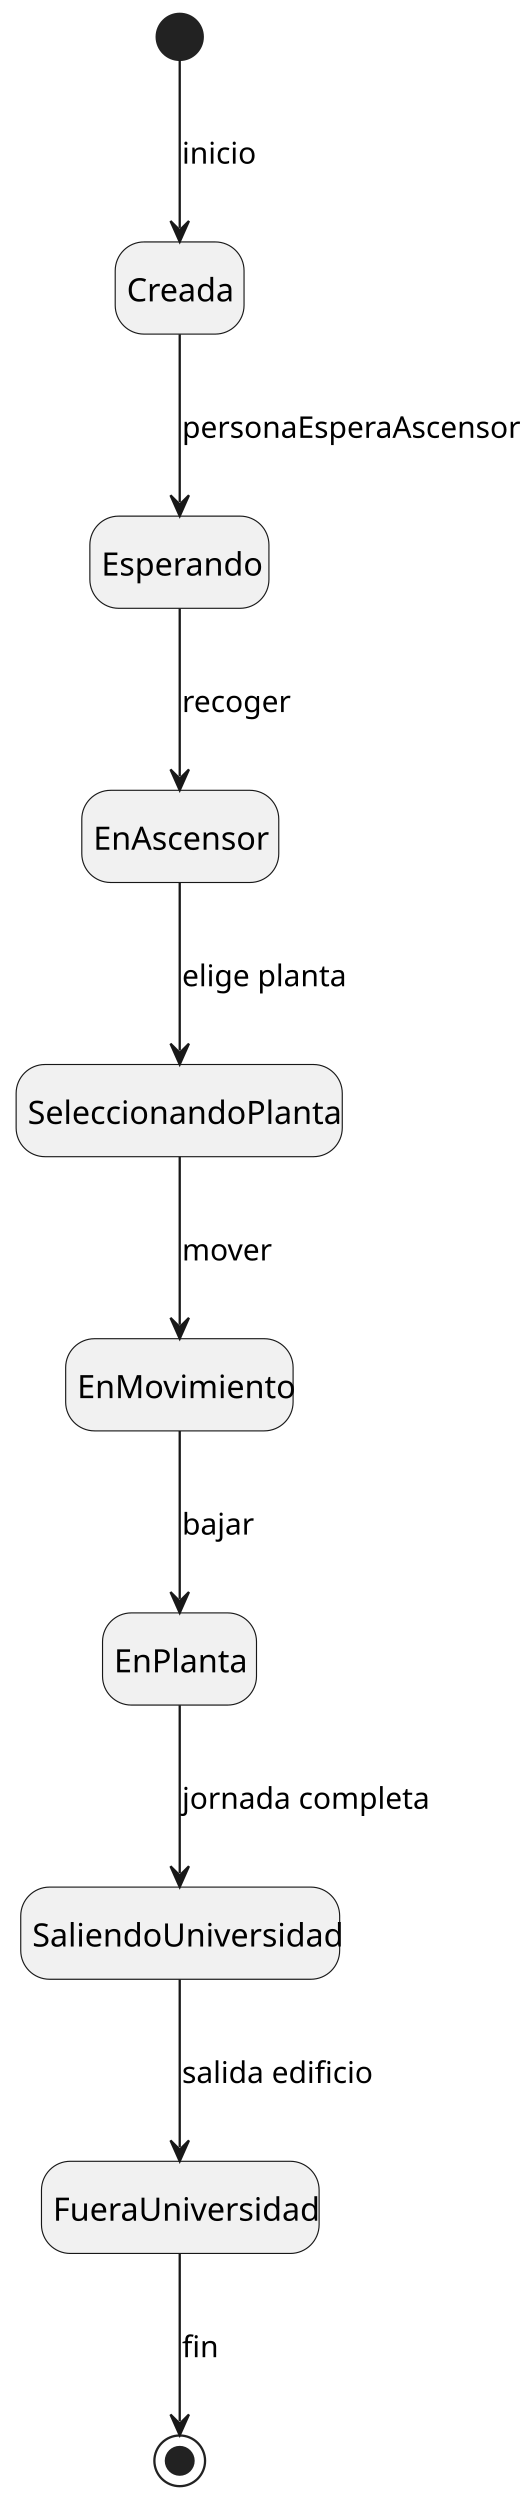
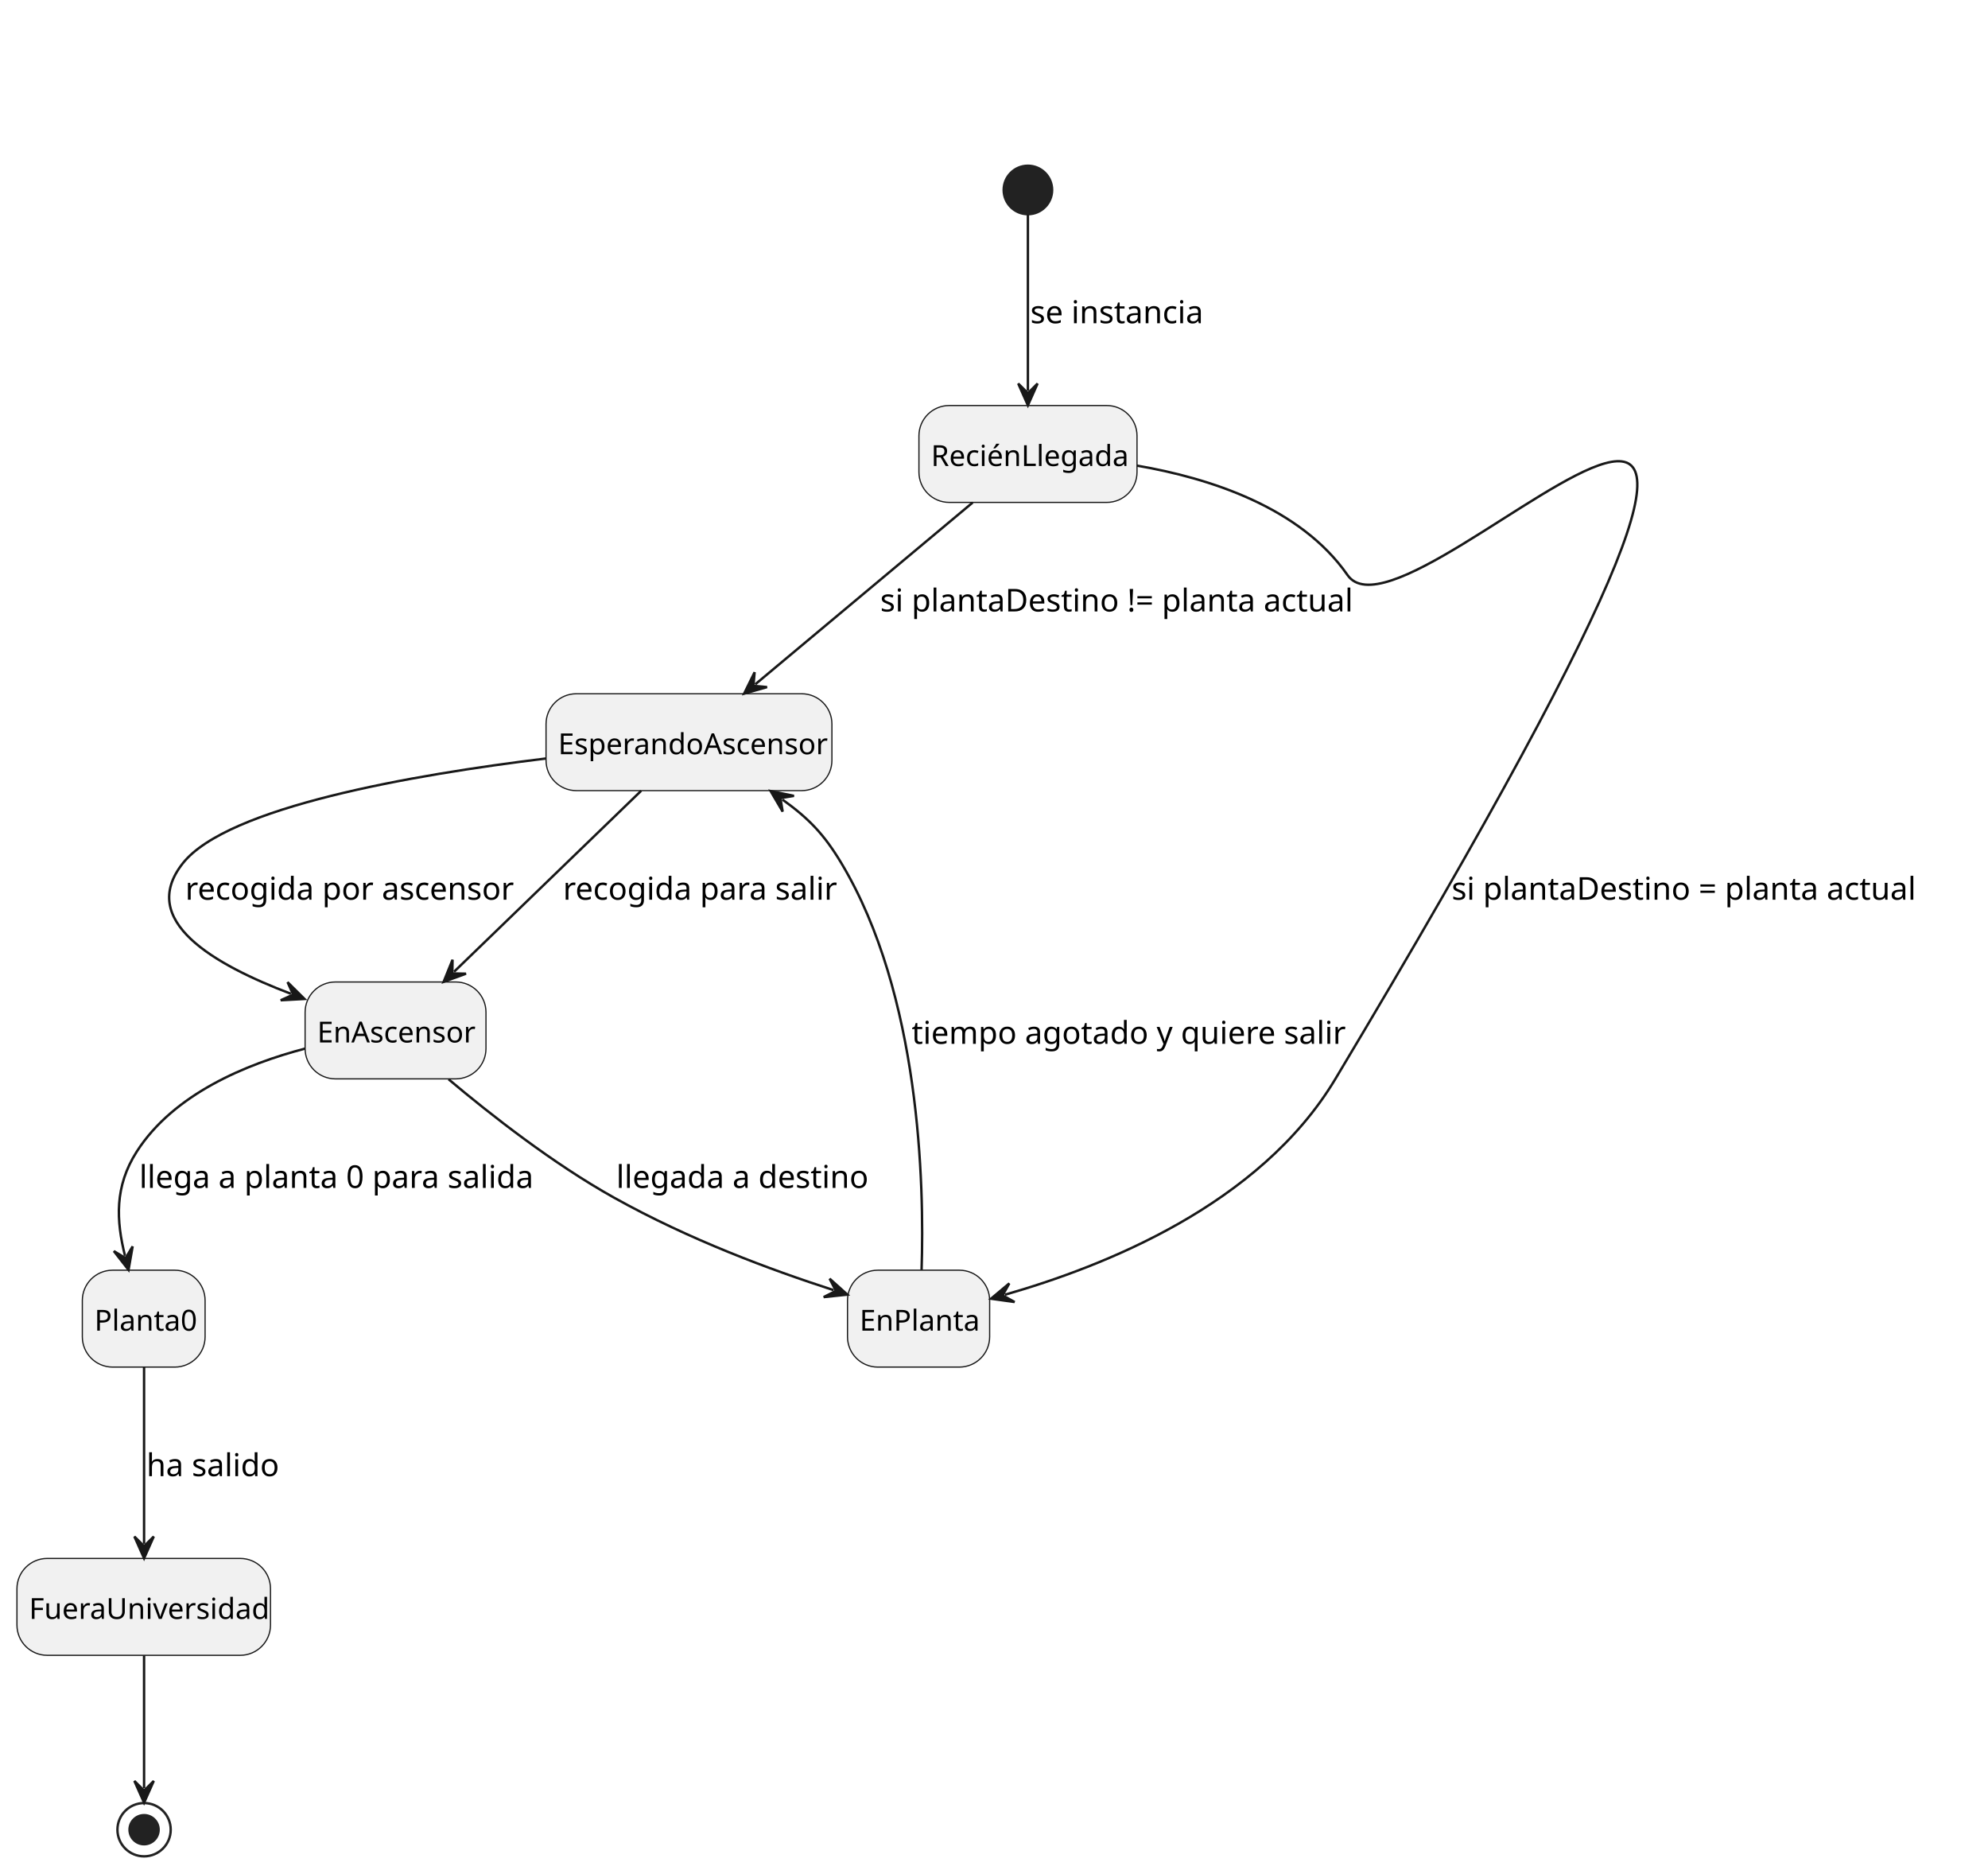
- <svg xmlns="http://www.w3.org/2000/svg" contentStyleType="text/css" height="1085px" preserveAspectRatio="none" style="width:229px;height:1085px;background:#FFFFFF;" version="1.1" viewBox="0 0 229 1085" width="229px" zoomAndPan="magnify">
+ <svg xmlns="http://www.w3.org/2000/svg" contentStyleType="text/css" height="772px" preserveAspectRatio="none" style="width:821px;height:772px;background:#FFFFFF;" version="1.1" viewBox="0 0 821 772" width="821px" zoomAndPan="magnify">
  <defs />
  <g>
-     <ellipse cx="78" cy="16" fill="#222222" rx="10" ry="10" style="stroke:#222222;stroke-width:1.0;" />
-     <rect fill="#F1F1F1" height="40" rx="12.5" ry="12.5" style="stroke:#181818;stroke-width:0.5;" width="55.917" x="50" y="105" />
-     <text fill="#000000" font-family="sans-serif" font-size="14" lengthAdjust="spacing" textLength="45.917" x="55" y="130.797">Creada</text>
-     <rect fill="#F1F1F1" height="40" rx="12.5" ry="12.5" style="stroke:#181818;stroke-width:0.5;" width="77.717" x="39" y="224" />
-     <text fill="#000000" font-family="sans-serif" font-size="14" lengthAdjust="spacing" textLength="67.717" x="44" y="249.797">Esperando</text>
-     <rect fill="#F1F1F1" height="40" rx="12.5" ry="12.5" style="stroke:#181818;stroke-width:0.5;" width="85.482" x="35.5" y="343" />
-     <text fill="#000000" font-family="sans-serif" font-size="14" lengthAdjust="spacing" textLength="75.482" x="40.5" y="368.797">EnAscensor</text>
-     <rect fill="#F1F1F1" height="40" rx="12.5" ry="12.5" style="stroke:#181818;stroke-width:0.5;" width="141.544" x="7" y="462" />
-     <text fill="#000000" font-family="sans-serif" font-size="14" lengthAdjust="spacing" textLength="131.544" x="12" y="487.797">SeleccionandoPlanta</text>
-     <rect fill="#F1F1F1" height="40" rx="12.5" ry="12.5" style="stroke:#181818;stroke-width:0.5;" width="98.703" x="28.5" y="581" />
-     <text fill="#000000" font-family="sans-serif" font-size="14" lengthAdjust="spacing" textLength="88.703" x="33.5" y="606.797">EnMovimiento</text>
-     <rect fill="#F1F1F1" height="40" rx="12.5" ry="12.5" style="stroke:#181818;stroke-width:0.5;" width="66.82" x="44.5" y="700" />
-     <text fill="#000000" font-family="sans-serif" font-size="14" lengthAdjust="spacing" textLength="56.82" x="49.5" y="725.797">EnPlanta</text>
-     <rect fill="#F1F1F1" height="40" rx="12.5" ry="12.5" style="stroke:#181818;stroke-width:0.5;" width="138.413" x="9" y="819" />
-     <text fill="#000000" font-family="sans-serif" font-size="14" lengthAdjust="spacing" textLength="128.413" x="14" y="844.797">SaliendoUniversidad</text>
-     <rect fill="#F1F1F1" height="40" rx="12.5" ry="12.5" style="stroke:#181818;stroke-width:0.5;" width="120.496" x="18" y="938" />
-     <text fill="#000000" font-family="sans-serif" font-size="14" lengthAdjust="spacing" textLength="110.496" x="23" y="963.797">FueraUniversidad</text>
-     <ellipse cx="78" cy="1068" fill="none" rx="11" ry="11" style="stroke:#222222;stroke-width:1.0;" />
-     <ellipse cx="78" cy="1068" fill="#222222" rx="6" ry="6" style="stroke:#222222;stroke-width:1.0;" />
-     <g id="link_*start*_Creada">
-       <path d="M78,26.12 C78,43.51 78,75.72 78,98.92 " fill="none" id="*start*-to-Creada" style="stroke:#181818;stroke-width:1.0;" />
-       <polygon fill="#181818" points="78,104.92,82,95.92,78,99.92,74,95.92,78,104.92" style="stroke:#181818;stroke-width:1.0;" />
-       <text fill="#000000" font-family="sans-serif" font-size="13" lengthAdjust="spacing" textLength="29.625" x="79" y="71.028">inicio</text>
+     <ellipse cx="424.5" cy="78.43" fill="#222222" rx="10" ry="10" style="stroke:#222222;stroke-width:1.0;" />
+     <rect fill="#F1F1F1" height="40" rx="12.5" ry="12.5" style="stroke:#181818;stroke-width:0.5;" width="90.062" x="379.5" y="167.43" />
+     <text fill="#000000" font-family="sans-serif" font-size="12" lengthAdjust="spacing" textLength="80.062" x="384.5" y="192.399">ReciénLlegada</text>
+     <rect fill="#F1F1F1" height="40" rx="12.5" ry="12.5" style="stroke:#181818;stroke-width:0.5;" width="118.064" x="225.5" y="286.43" />
+     <text fill="#000000" font-family="sans-serif" font-size="12" lengthAdjust="spacing" textLength="108.064" x="230.5" y="311.399">EsperandoAscensor</text>
+     <rect fill="#F1F1F1" height="40" rx="12.5" ry="12.5" style="stroke:#181818;stroke-width:0.5;" width="58.703" x="350" y="524.43" />
+     <text fill="#000000" font-family="sans-serif" font-size="12" lengthAdjust="spacing" textLength="48.703" x="355" y="549.399">EnPlanta</text>
+     <rect fill="#F1F1F1" height="40" rx="12.5" ry="12.5" style="stroke:#181818;stroke-width:0.5;" width="74.699" x="126" y="405.43" />
+     <text fill="#000000" font-family="sans-serif" font-size="12" lengthAdjust="spacing" textLength="64.699" x="131" y="430.399">EnAscensor</text>
+     <rect fill="#F1F1F1" height="40" rx="12.5" ry="12.5" style="stroke:#181818;stroke-width:0.5;" width="50.699" x="34" y="524.43" />
+     <text fill="#000000" font-family="sans-serif" font-size="12" lengthAdjust="spacing" textLength="40.699" x="39" y="549.399">Planta0</text>
+     <rect fill="#F1F1F1" height="40" rx="12.5" ry="12.5" style="stroke:#181818;stroke-width:0.5;" width="104.711" x="7" y="643.43" />
+     <text fill="#000000" font-family="sans-serif" font-size="12" lengthAdjust="spacing" textLength="94.711" x="12" y="668.399">FueraUniversidad</text>
+     <ellipse cx="59.5" cy="755.43" fill="none" rx="11" ry="11" style="stroke:#222222;stroke-width:1.0;" />
+     <ellipse cx="59.5" cy="755.43" fill="#222222" rx="6" ry="6" style="stroke:#222222;stroke-width:1.0;" />
+     <g id="link_*start*_ReciénLlegada">
+       <path d="M424.5,88.55 C424.5,105.94 424.5,138.15 424.5,161.35 " fill="none" id="*start*-to-ReciénLlegada" style="stroke:#181818;stroke-width:1.0;" />
+       <polygon fill="#181818" points="424.5,167.35,428.5,158.35,424.5,162.35,420.5,158.35,424.5,167.35" style="stroke:#181818;stroke-width:1.0;" />
+       <text fill="#000000" font-family="sans-serif" font-size="13" lengthAdjust="spacing" textLength="68.65" x="425.5" y="133.458">se instancia</text>
    </g>
-     <g id="link_Creada_Esperando">
-       <path d="M78,145.06 C78,166.82 78,196.2 78,217.95 " fill="none" id="Creada-to-Esperando" style="stroke:#181818;stroke-width:1.0;" />
-       <polygon fill="#181818" points="78,223.95,82,214.95,78,218.95,74,214.95,78,223.95" style="stroke:#181818;stroke-width:1.0;" />
-       <text fill="#000000" font-family="sans-serif" font-size="13" lengthAdjust="spacing" textLength="142.359" x="79" y="190.028">personaEsperaAscensor</text>
+     <g id="link_ReciénLlegada_EsperandoAscensor">
+       <path d="M401.69,207.49 C375.66,229.25 337.934,260.783 311.904,282.533 " fill="none" id="ReciénLlegada-to-EsperandoAscensor" style="stroke:#181818;stroke-width:1.0;" />
+       <polygon fill="#181818" points="307.3,286.38,316.771,283.679,311.137,283.174,311.642,277.54,307.3,286.38" style="stroke:#181818;stroke-width:1.0;" />
+       <text fill="#000000" font-family="sans-serif" font-size="13" lengthAdjust="spacing" textLength="184.647" x="363.5" y="252.458">si plantaDestino != planta actual</text>
    </g>
-     <g id="link_Esperando_EnAscensor">
-       <path d="M78,264.06 C78,285.82 78,315.2 78,336.95 " fill="none" id="Esperando-to-EnAscensor" style="stroke:#181818;stroke-width:1.0;" />
-       <polygon fill="#181818" points="78,342.95,82,333.95,78,337.95,74,333.95,78,342.95" style="stroke:#181818;stroke-width:1.0;" />
-       <text fill="#000000" font-family="sans-serif" font-size="13" lengthAdjust="spacing" textLength="44.078" x="79" y="309.028">recoger</text>
+     <g id="link_ReciénLlegada_EnPlanta">
+       <path d="M469.53,192.24 C499.58,197.4 537.03,209.43 556.5,237.43 C583.64,276.46 814.71,6 551.5,445.43 C520.15,497.76 455.358,522.987 415.028,534.547 " fill="none" id="ReciénLlegada-to-EnPlanta" style="stroke:#181818;stroke-width:1.0;" />
+       <polygon fill="#181818" points="409.26,536.2,419.014,537.565,414.066,534.822,416.809,529.875,409.26,536.2" style="stroke:#181818;stroke-width:1.0;" />
+       <text fill="#000000" font-family="sans-serif" font-size="13" lengthAdjust="spacing" textLength="181.035" x="599.5" y="371.458">si plantaDestino = planta actual</text>
    </g>
-     <g id="link_EnAscensor_SeleccionandoPlanta">
-       <path d="M78,383.06 C78,404.82 78,434.2 78,455.95 " fill="none" id="EnAscensor-to-SeleccionandoPlanta" style="stroke:#181818;stroke-width:1.0;" />
-       <polygon fill="#181818" points="78,461.95,82,452.95,78,456.95,74,452.95,78,461.95" style="stroke:#181818;stroke-width:1.0;" />
-       <text fill="#000000" font-family="sans-serif" font-size="13" lengthAdjust="spacing" textLength="66.498" x="79" y="428.028">elige planta</text>
+     <g id="link_EsperandoAscensor_EnAscensor">
+       <path d="M225.41,313.17 C170.31,319.89 93.93,333.17 75.5,356.43 C56.67,380.19 88.422,398.248 120.142,410.308 " fill="none" id="EsperandoAscensor-to-EnAscensor" style="stroke:#181818;stroke-width:1.0;" />
+       <polygon fill="#181818" points="125.75,412.44,118.759,405.503,121.076,410.663,115.916,412.98,125.75,412.44" style="stroke:#181818;stroke-width:1.0;" />
+       <text fill="#000000" font-family="sans-serif" font-size="13" lengthAdjust="spacing" textLength="128.629" x="76.5" y="371.458">recogida por ascensor</text>
    </g>
-     <g id="link_SeleccionandoPlanta_EnMovimiento">
-       <path d="M78,502.06 C78,523.82 78,553.2 78,574.95 " fill="none" id="SeleccionandoPlanta-to-EnMovimiento" style="stroke:#181818;stroke-width:1.0;" />
-       <polygon fill="#181818" points="78,580.95,82,571.95,78,575.95,74,571.95,78,580.95" style="stroke:#181818;stroke-width:1.0;" />
-       <text fill="#000000" font-family="sans-serif" font-size="13" lengthAdjust="spacing" textLength="36.118" x="79" y="547.028">mover</text>
+     <g id="link_EsperandoAscensor_EnAscensor">
+       <path d="M264.79,326.49 C242.29,348.25 210.014,379.46 187.514,401.21 " fill="none" id="EsperandoAscensor-to-EnAscensor-1" style="stroke:#181818;stroke-width:1.0;" />
+       <polygon fill="#181818" points="183.2,405.38,192.451,402.001,186.795,401.905,186.891,396.249,183.2,405.38" style="stroke:#181818;stroke-width:1.0;" />
+       <text fill="#000000" font-family="sans-serif" font-size="13" lengthAdjust="spacing" textLength="106.945" x="232.5" y="371.458">recogida para salir</text>
    </g>
-     <g id="link_EnMovimiento_EnPlanta">
-       <path d="M78,621.06 C78,642.82 78,672.2 78,693.95 " fill="none" id="EnMovimiento-to-EnPlanta" style="stroke:#181818;stroke-width:1.0;" />
-       <polygon fill="#181818" points="78,699.95,82,690.95,78,694.95,74,690.95,78,699.95" style="stroke:#181818;stroke-width:1.0;" />
-       <text fill="#000000" font-family="sans-serif" font-size="13" lengthAdjust="spacing" textLength="28.907" x="79" y="666.028">bajar</text>
+     <g id="link_EnAscensor_EnPlanta">
+       <path d="M185.24,445.59 C202.77,460.34 228.53,480.5 253.5,494.43 C284.86,511.93 318.033,524.159 344.243,532.659 " fill="none" id="EnAscensor-to-EnPlanta" style="stroke:#181818;stroke-width:1.0;" />
+       <polygon fill="#181818" points="349.95,534.51,342.623,527.929,345.194,532.968,340.155,535.538,349.95,534.51" style="stroke:#181818;stroke-width:1.0;" />
+       <text fill="#000000" font-family="sans-serif" font-size="13" lengthAdjust="spacing" textLength="98.3" x="254.5" y="490.458">llegada a destino</text>
    </g>
-     <g id="link_EnPlanta_SaliendoUniversidad">
-       <path d="M78,740.06 C78,761.82 78,791.2 78,812.95 " fill="none" id="EnPlanta-to-SaliendoUniversidad" style="stroke:#181818;stroke-width:1.0;" />
-       <polygon fill="#181818" points="78,818.95,82,809.95,78,813.95,74,809.95,78,818.95" style="stroke:#181818;stroke-width:1.0;" />
-       <text fill="#000000" font-family="sans-serif" font-size="13" lengthAdjust="spacing" textLength="99.728" x="79" y="785.028">jornada completa</text>
+     <g id="link_EnPlanta_EsperandoAscensor">
+       <path d="M380.59,524.38 C381.75,488.74 379.99,410.68 347.5,356.43 C340.38,344.54 334.085,337.967 323.115,330.098 " fill="none" id="EnPlanta-to-EsperandoAscensor" style="stroke:#181818;stroke-width:1.0;" />
+       <polygon fill="#181818" points="318.24,326.6,323.221,335.096,322.303,329.515,327.884,328.596,318.24,326.6" style="stroke:#181818;stroke-width:1.0;" />
+       <text fill="#000000" font-family="sans-serif" font-size="13" lengthAdjust="spacing" textLength="166.931" x="376.5" y="430.958">tiempo agotado y quiere salir</text>
    </g>
-     <g id="link_SaliendoUniversidad_FueraUniversidad">
-       <path d="M78,859.06 C78,880.82 78,910.2 78,931.95 " fill="none" id="SaliendoUniversidad-to-FueraUniversidad" style="stroke:#181818;stroke-width:1.0;" />
-       <polygon fill="#181818" points="78,937.95,82,928.95,78,932.95,74,928.95,78,937.95" style="stroke:#181818;stroke-width:1.0;" />
-       <text fill="#000000" font-family="sans-serif" font-size="13" lengthAdjust="spacing" textLength="78.044" x="79" y="904.028">salida edificio</text>
+     <g id="link_EnAscensor_Planta0">
+       <path d="M125.97,432.94 C101.63,439.32 71.73,451.7 56.5,475.43 C47.24,489.85 47.984,503.929 51.624,518.479 " fill="none" id="EnAscensor-to-Planta0" style="stroke:#181818;stroke-width:1.0;" />
+       <polygon fill="#181818" points="53.08,524.3,54.776,514.598,51.867,519.449,47.015,516.54,53.08,524.3" style="stroke:#181818;stroke-width:1.0;" />
+       <text fill="#000000" font-family="sans-serif" font-size="13" lengthAdjust="spacing" textLength="155.391" x="57.5" y="490.458">llega a planta 0 para salida</text>
+     </g>
+     <g id="link_Planta0_FueraUniversidad">
+       <path d="M59.5,564.49 C59.5,586.25 59.5,615.63 59.5,637.38 " fill="none" id="Planta0-to-FueraUniversidad" style="stroke:#181818;stroke-width:1.0;" />
+       <polygon fill="#181818" points="59.5,643.38,63.5,634.38,59.5,638.38,55.5,634.38,59.5,643.38" style="stroke:#181818;stroke-width:1.0;" />
+       <text fill="#000000" font-family="sans-serif" font-size="13" lengthAdjust="spacing" textLength="52.038" x="60.5" y="609.458">ha salido</text>
    </g>
    <g id="link_FueraUniversidad_*end*">
-       <path d="M78,978.06 C78,1001.07 78,1032.92 78,1050.9 " fill="none" id="FueraUniversidad-to-*end*" style="stroke:#181818;stroke-width:1.0;" />
-       <polygon fill="#181818" points="78,1056.9,82,1047.9,78,1051.9,74,1047.9,78,1056.9" style="stroke:#181818;stroke-width:1.0;" />
-       <text fill="#000000" font-family="sans-serif" font-size="13" lengthAdjust="spacing" textLength="13.73" x="79" y="1023.028">fin</text>
+       <path d="M59.5,683.52 C59.5,702.09 59.5,723.6 59.5,738.3 " fill="none" id="FueraUniversidad-to-*end*" style="stroke:#181818;stroke-width:1.0;" />
+       <polygon fill="#181818" points="59.5,744.3,63.5,735.3,59.5,739.3,55.5,735.3,59.5,744.3" style="stroke:#181818;stroke-width:1.0;" />
    </g>
  </g>
</svg>
